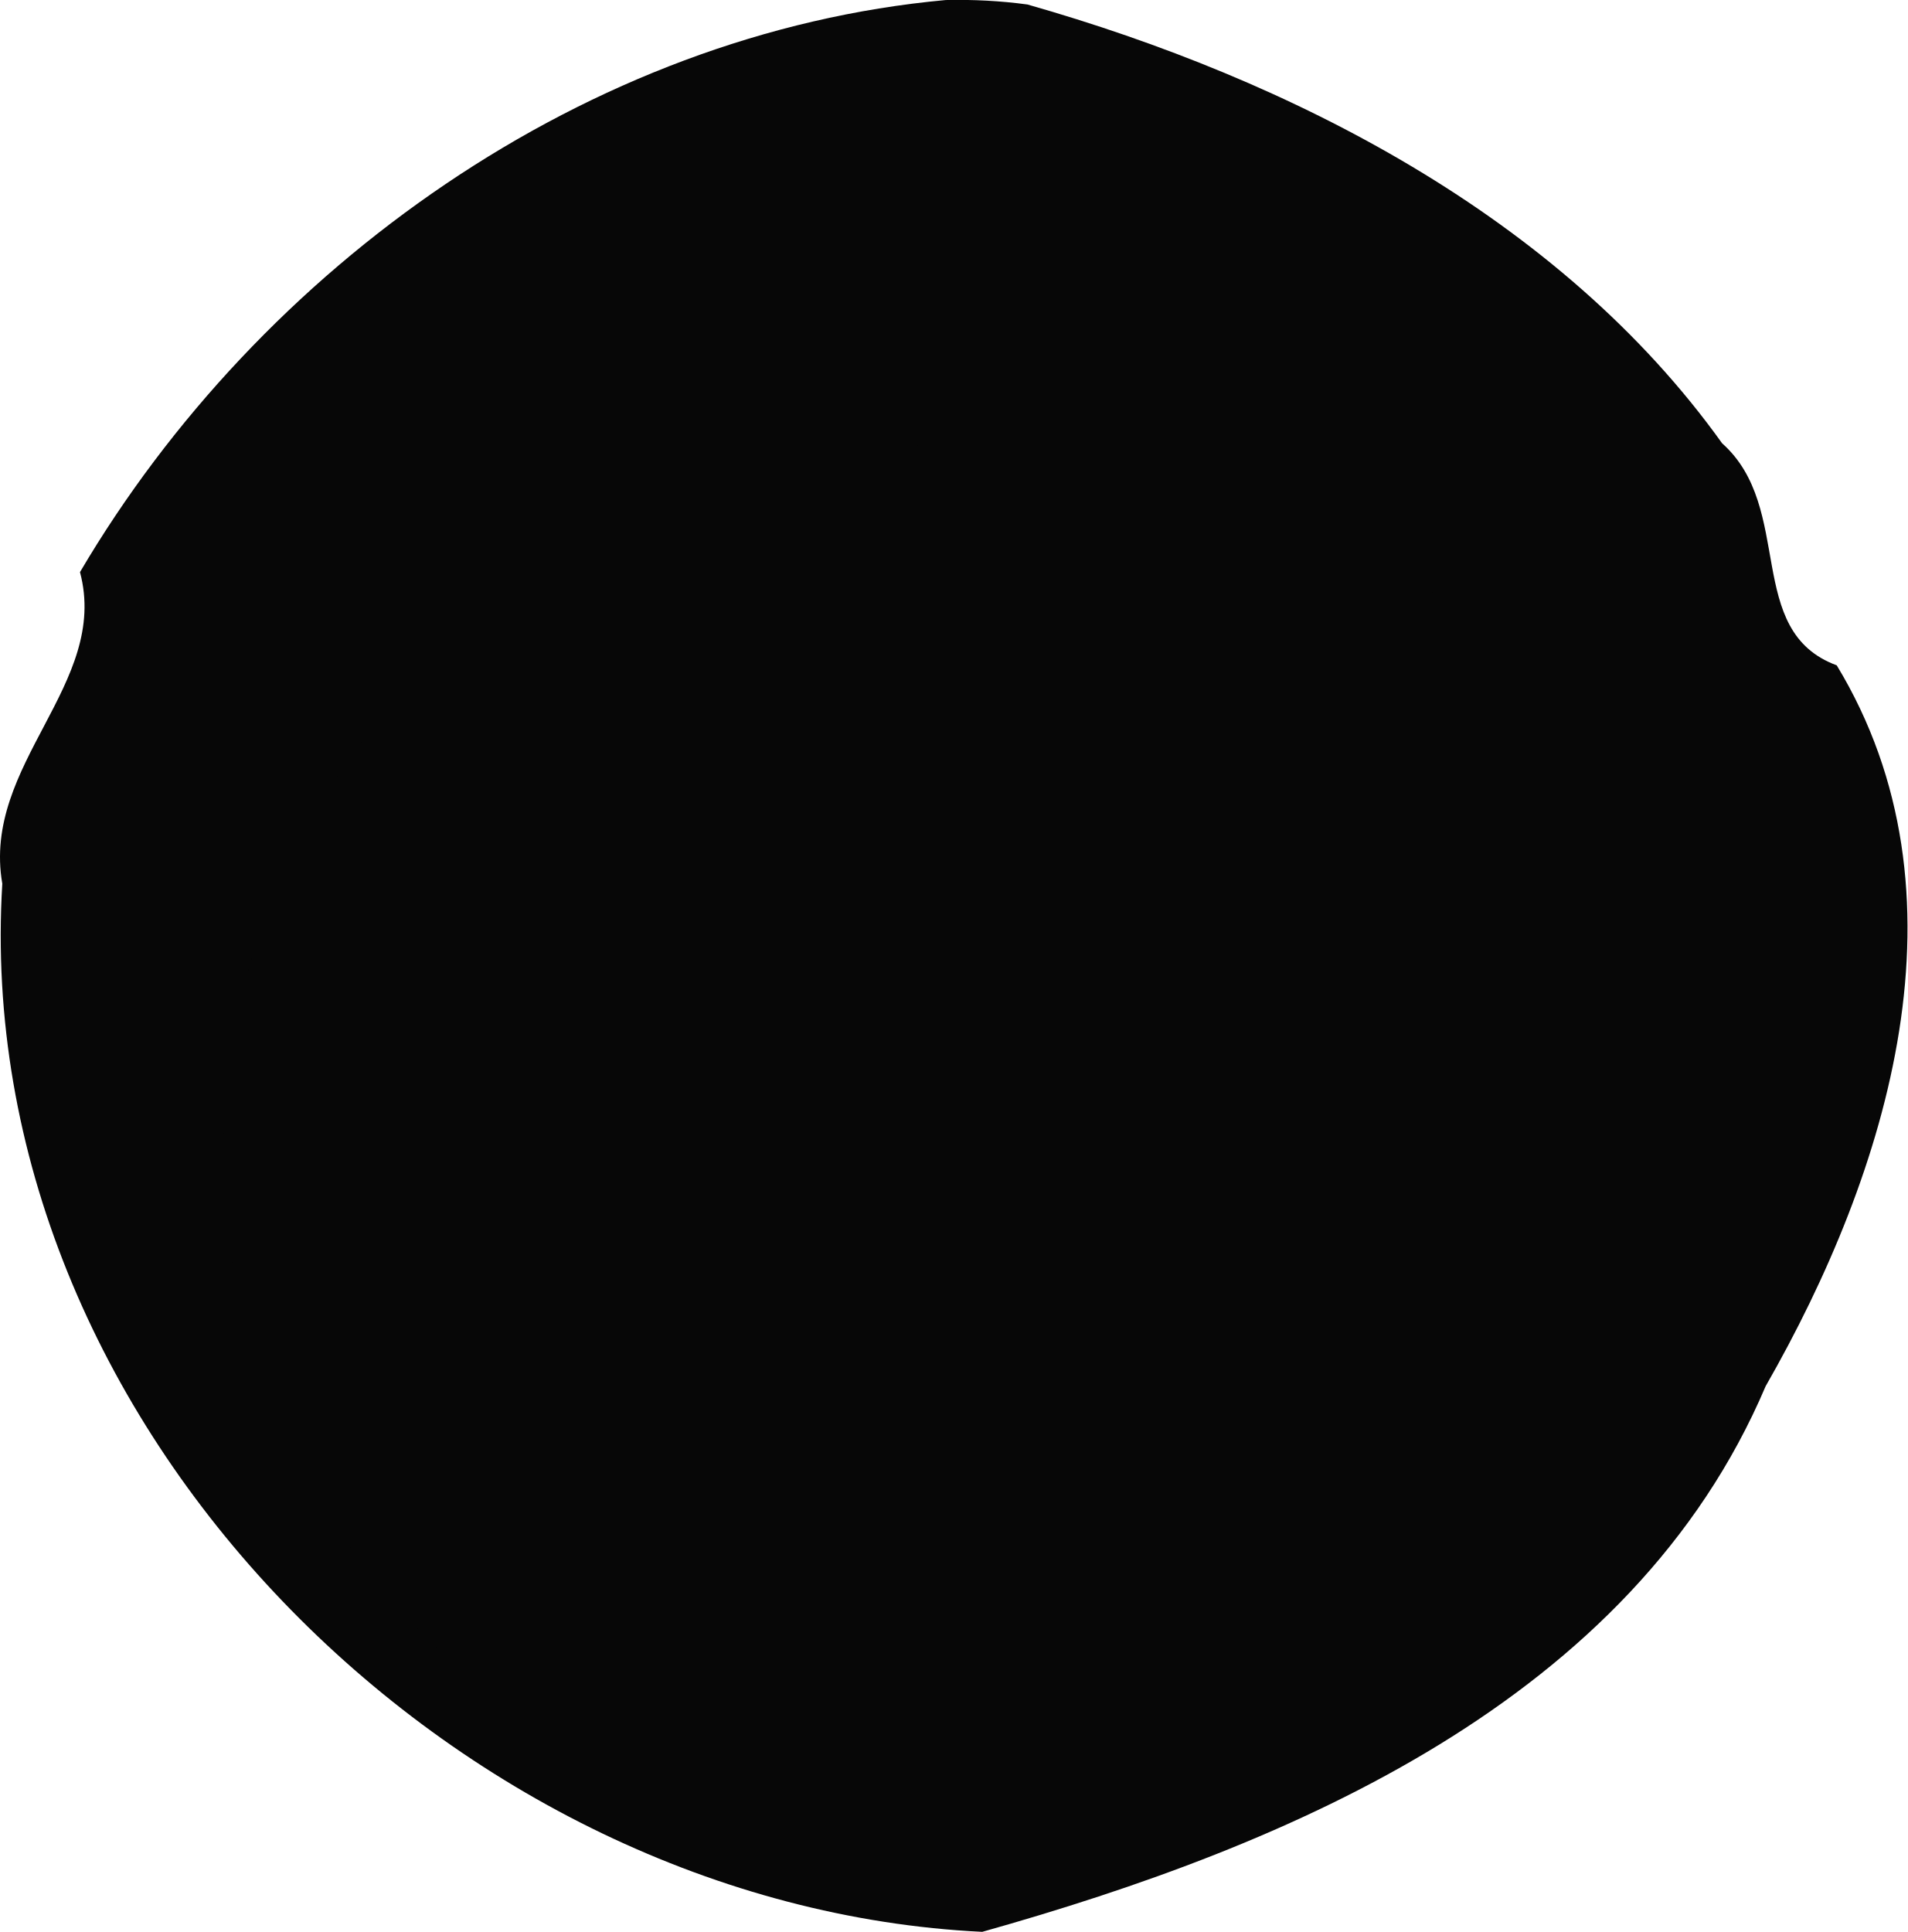
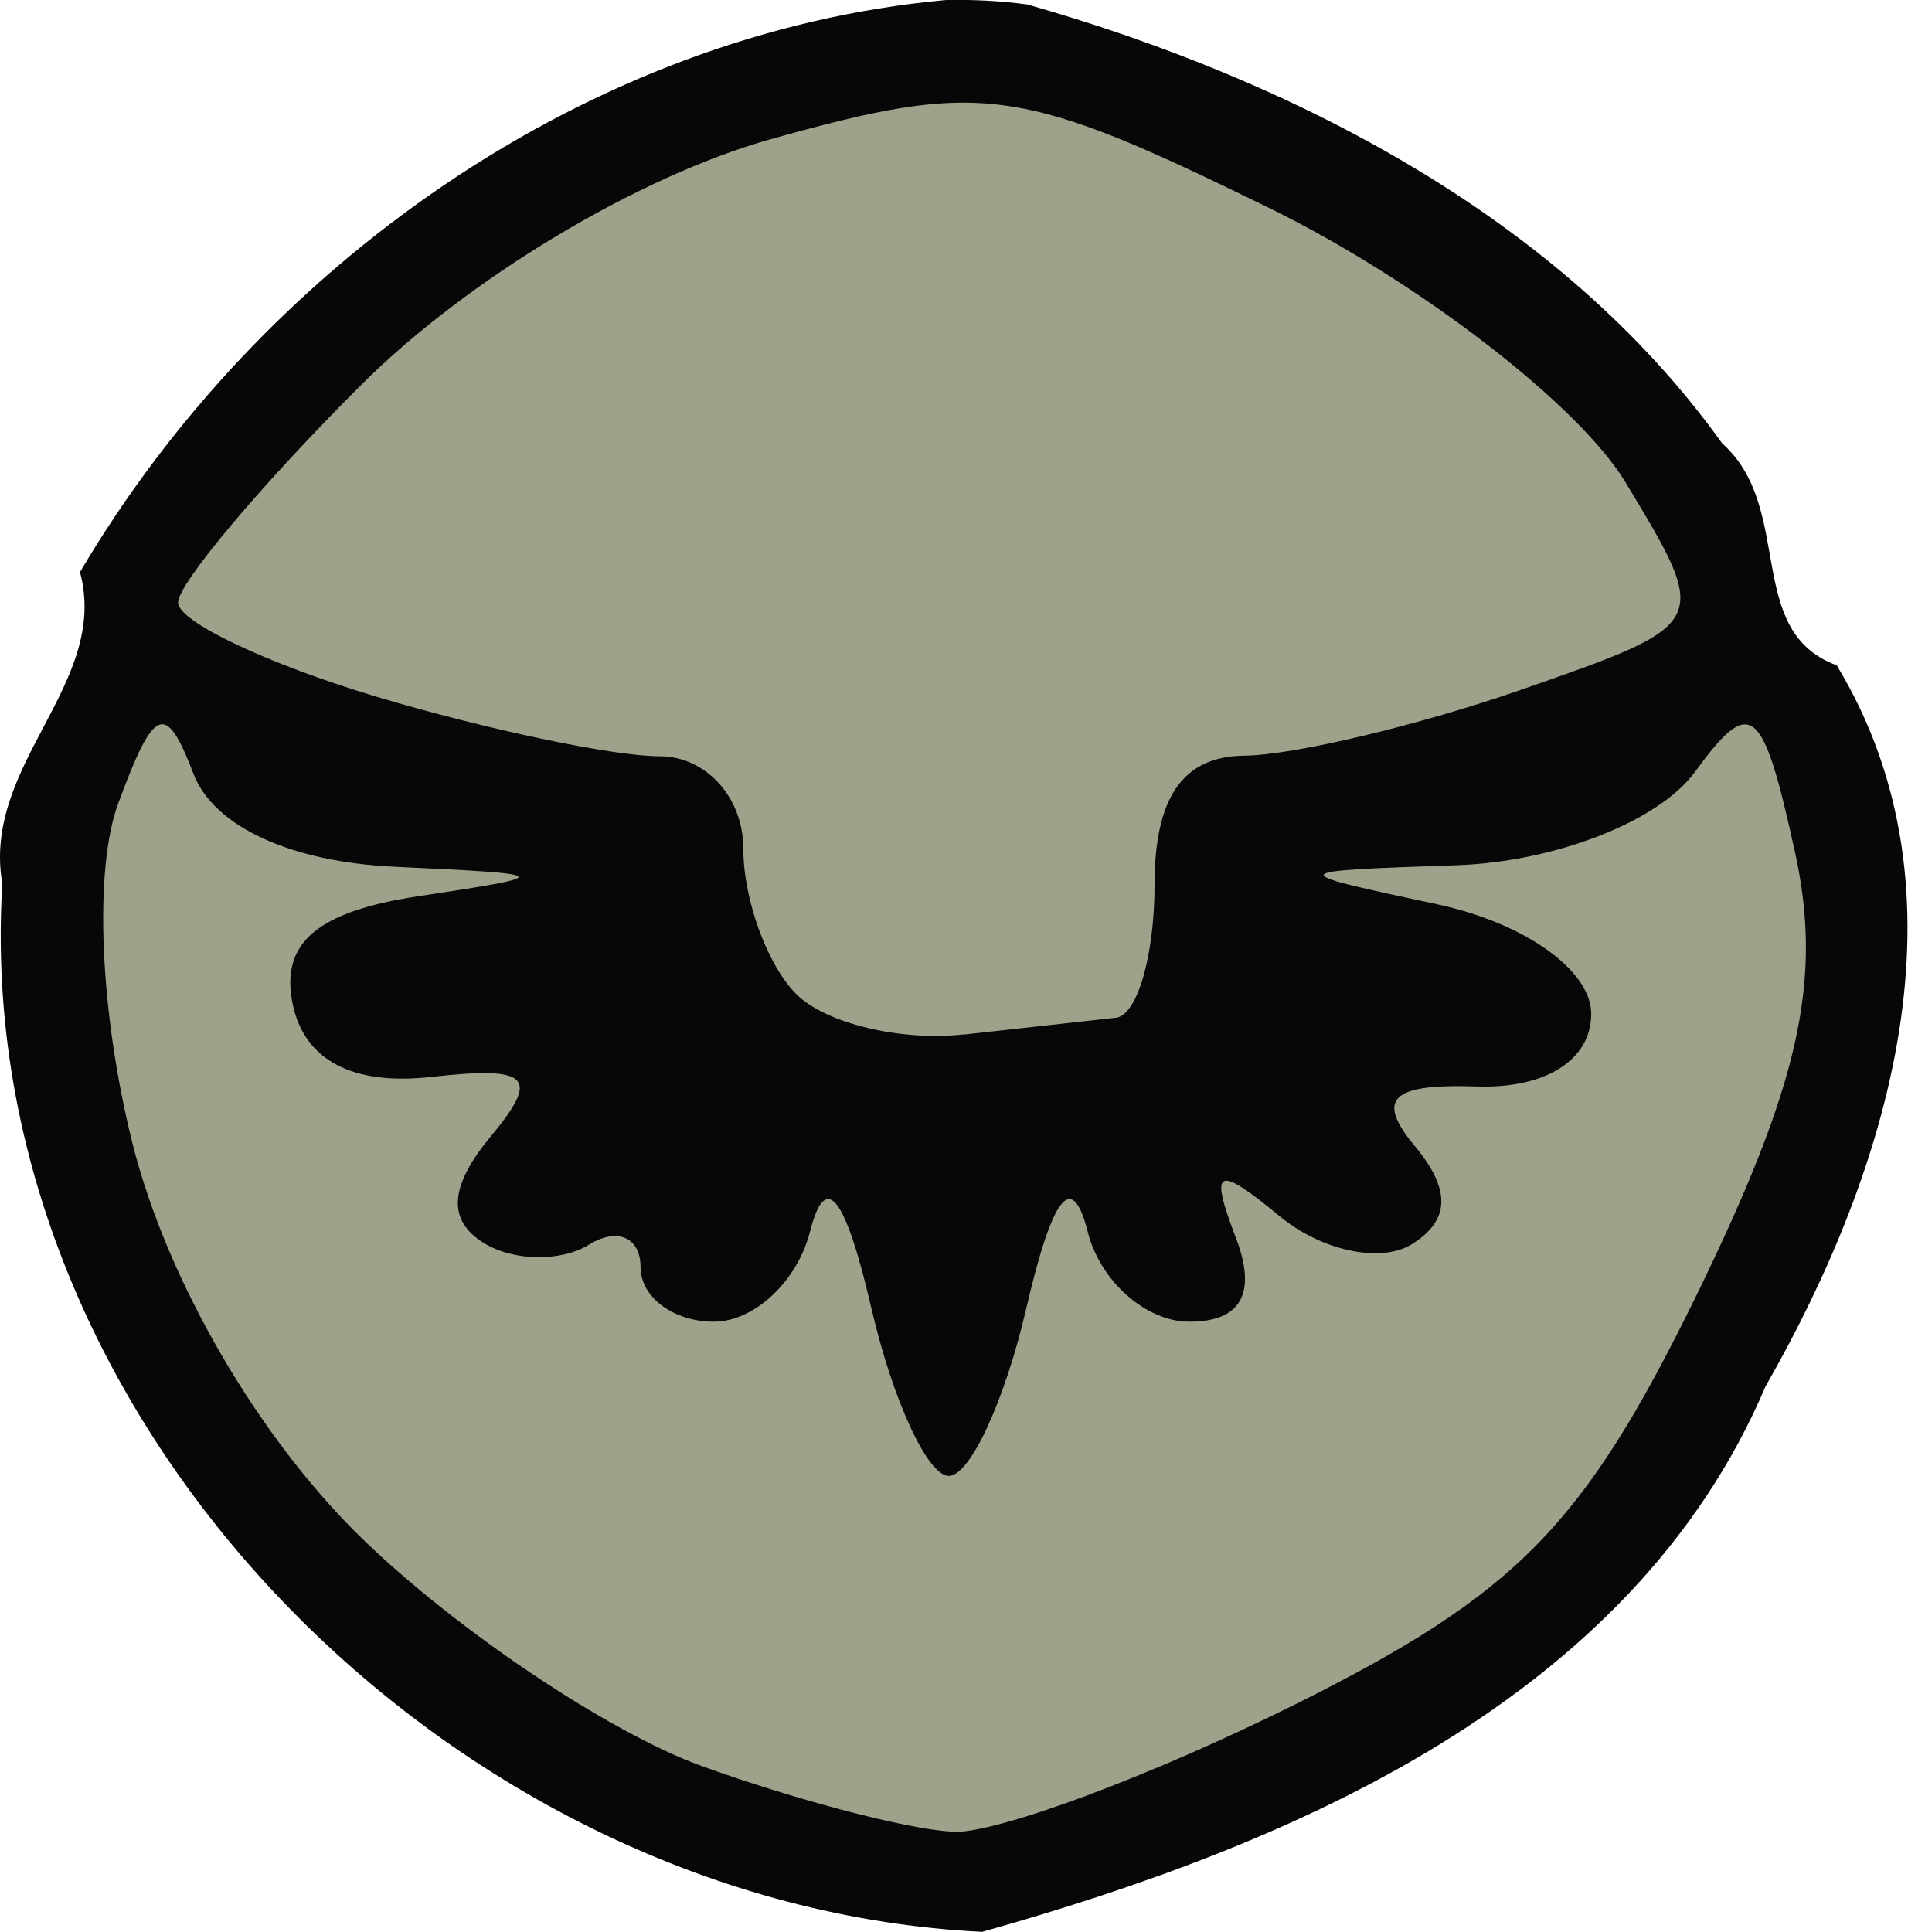
<svg xmlns="http://www.w3.org/2000/svg" width="9.819mm" height="9.946mm" viewBox="0 0 9.819 9.946" version="1.1" id="svg46">
  <defs id="defs40" />
  <g id="layer5" transform="translate(-350.2482,-34.06982)">
-     <path id="path614-2" style="display:inline;mix-blend-mode:darken;fill:#070707;fill-opacity:1;stroke:#9fa18b;stroke-width:0;stroke-linecap:round;stroke-linejoin:round;stroke-miterlimit:4;stroke-dasharray:none;stroke-opacity:1" d="m 355.117,34.07 c -1.846,0.169 -3.532,1.374 -4.457,2.945 0.154,0.578 -0.507,0.987 -0.4,1.604 -0.169,2.784 2.332,5.265 5.045,5.396 1.585,-0.446 3.343,-1.187 4.033,-2.809 0.633,-1.105 1.078,-2.536 0.366,-3.711 -0.48,-0.177 -0.214,-0.808 -0.59,-1.143 -0.837,-1.169 -2.222,-1.873 -3.576,-2.259 -0.139,-0.019 -0.28,-0.026 -0.42,-0.023 z m -1.816,4.389 c 0.489,-0.067 0.193,0.669 0.516,0.9 0.573,0.218 0.328,0.967 -0.077,0.656 -0.471,-0.013 -0.341,-0.87 -0.625,-0.948 0.374,-0.026 -0.388,-0.869 0.187,-0.608 z m 3.465,0.549 c 0.715,0.194 0.361,0.17 0.154,0.725 -0.36,-0.319 -1.219,0.457 -0.486,-0.098 0.37,-0.279 0.135,-0.952 0.398,-1.164 0.011,0.142 -0.047,0.366 -0.066,0.537 z m -1.51,0.994 c -0.287,0.655 -0.297,-0.529 0,0 z" />
+     <path id="path614-2" style="display:inline;mix-blend-mode:normal;fill:#070707;fill-opacity:1;stroke:#9fa18b;stroke-width:0;stroke-linecap:round;stroke-linejoin:round;stroke-miterlimit:4;stroke-dasharray:none;stroke-opacity:1" d="m 355.117,34.07 c -1.846,0.169 -3.532,1.374 -4.457,2.945 0.154,0.578 -0.507,0.987 -0.4,1.604 -0.169,2.784 2.332,5.265 5.045,5.396 1.585,-0.446 3.343,-1.187 4.033,-2.809 0.633,-1.105 1.078,-2.536 0.366,-3.711 -0.48,-0.177 -0.214,-0.808 -0.59,-1.143 -0.837,-1.169 -2.222,-1.873 -3.576,-2.259 -0.139,-0.019 -0.28,-0.026 -0.42,-0.023 z m -1.816,4.389 c 0.489,-0.067 0.193,0.669 0.516,0.9 0.573,0.218 0.328,0.967 -0.077,0.656 -0.471,-0.013 -0.341,-0.87 -0.625,-0.948 0.374,-0.026 -0.388,-0.869 0.187,-0.608 z m 3.465,0.549 c 0.715,0.194 0.361,0.17 0.154,0.725 -0.36,-0.319 -1.219,0.457 -0.486,-0.098 0.37,-0.279 0.135,-0.952 0.398,-1.164 0.011,0.142 -0.047,0.366 -0.066,0.537 z m -1.51,0.994 c -0.287,0.655 -0.297,-0.529 0,0 z" />
    <ellipse style="fill:#070707;fill-opacity:1;stroke:#9fa18b;stroke-width:0;stroke-linecap:round;stroke-linejoin:round;stroke-miterlimit:4;stroke-dasharray:none;stroke-opacity:1" id="path1679" cx="355.256" cy="40.002" rx="3.858" ry="3.649" />
  </g>
  <g id="layer1" style="display:inline" transform="translate(-350.2482,-34.06982)">
-     <path id="path614" style="mix-blend-mode:darken;fill:#9fa18b;fill-opacity:1;stroke:#9fa18b;stroke-width:0;stroke-linecap:round;stroke-linejoin:round;stroke-miterlimit:4;stroke-dasharray:none;stroke-opacity:1" d="m 355.148,43.499 c -0.226,-0.011 -0.805,-0.163 -1.286,-0.337 -0.481,-0.174 -1.272,-0.705 -1.757,-1.179 -0.532,-0.52 -0.998,-1.324 -1.174,-2.024 -0.169,-0.673 -0.201,-1.411 -0.074,-1.754 0.185,-0.501 0.245,-0.524 0.387,-0.152 0.105,0.272 0.499,0.454 1.037,0.479 0.823,0.038 0.83,0.045 0.125,0.151 -0.526,0.079 -0.716,0.241 -0.651,0.556 0.06,0.289 0.308,0.42 0.712,0.375 0.509,-0.057 0.564,-0.002 0.307,0.307 -0.213,0.257 -0.224,0.431 -0.035,0.548 0.153,0.094 0.397,0.098 0.542,0.008 0.146,-0.09 0.265,-0.037 0.265,0.117 0,0.154 0.17,0.28 0.377,0.28 0.208,0 0.43,-0.208 0.495,-0.463 0.08,-0.316 0.181,-0.189 0.317,0.397 0.11,0.473 0.289,0.86 0.398,0.86 0.109,0 0.288,-0.387 0.398,-0.86 0.136,-0.586 0.237,-0.713 0.317,-0.397 0.064,0.255 0.3,0.463 0.523,0.463 0.268,0 0.349,-0.148 0.239,-0.434 -0.137,-0.358 -0.098,-0.377 0.225,-0.11 0.215,0.179 0.521,0.244 0.68,0.146 0.199,-0.123 0.204,-0.281 0.017,-0.506 -0.203,-0.244 -0.122,-0.322 0.318,-0.307 0.355,0.012 0.59,-0.136 0.59,-0.374 0,-0.224 -0.343,-0.468 -0.794,-0.564 -0.794,-0.17 -0.794,-0.17 0.103,-0.201 0.507,-0.018 1.039,-0.226 1.224,-0.479 0.29,-0.397 0.349,-0.35 0.516,0.411 0.144,0.658 0.025,1.193 -0.507,2.282 -0.58,1.185 -0.924,1.536 -2.06,2.103 -0.75,0.374 -1.549,0.671 -1.776,0.66 z m 0.06,-4.104 c -0.323,0.036 -0.71,-0.057 -0.86,-0.207 -0.15,-0.15 -0.273,-0.487 -0.273,-0.749 0,-0.264 -0.192,-0.476 -0.432,-0.476 -0.238,0 -0.893,-0.138 -1.455,-0.306 -0.563,-0.169 -1.023,-0.387 -1.023,-0.485 0,-0.098 0.423,-0.601 0.94,-1.118 0.547,-0.547 1.43,-1.077 2.112,-1.268 1.084,-0.303 1.279,-0.276 2.566,0.355 0.766,0.376 1.591,1.011 1.833,1.411 0.44,0.728 0.44,0.728 -0.529,1.066 -0.533,0.186 -1.177,0.339 -1.432,0.342 -0.316,0.003 -0.463,0.213 -0.463,0.665 0,0.364 -0.089,0.671 -0.198,0.684 -0.109,0.012 -0.463,0.051 -0.786,0.087 z" />
+     <path id="path614" style="mix-blend-mode:normal;fill:#9fa18b;fill-opacity:1;stroke:#9fa18b;stroke-width:0;stroke-linecap:round;stroke-linejoin:round;stroke-miterlimit:4;stroke-dasharray:none;stroke-opacity:1" d="m 355.148,43.499 c -0.226,-0.011 -0.805,-0.163 -1.286,-0.337 -0.481,-0.174 -1.272,-0.705 -1.757,-1.179 -0.532,-0.52 -0.998,-1.324 -1.174,-2.024 -0.169,-0.673 -0.201,-1.411 -0.074,-1.754 0.185,-0.501 0.245,-0.524 0.387,-0.152 0.105,0.272 0.499,0.454 1.037,0.479 0.823,0.038 0.83,0.045 0.125,0.151 -0.526,0.079 -0.716,0.241 -0.651,0.556 0.06,0.289 0.308,0.42 0.712,0.375 0.509,-0.057 0.564,-0.002 0.307,0.307 -0.213,0.257 -0.224,0.431 -0.035,0.548 0.153,0.094 0.397,0.098 0.542,0.008 0.146,-0.09 0.265,-0.037 0.265,0.117 0,0.154 0.17,0.28 0.377,0.28 0.208,0 0.43,-0.208 0.495,-0.463 0.08,-0.316 0.181,-0.189 0.317,0.397 0.11,0.473 0.289,0.86 0.398,0.86 0.109,0 0.288,-0.387 0.398,-0.86 0.136,-0.586 0.237,-0.713 0.317,-0.397 0.064,0.255 0.3,0.463 0.523,0.463 0.268,0 0.349,-0.148 0.239,-0.434 -0.137,-0.358 -0.098,-0.377 0.225,-0.11 0.215,0.179 0.521,0.244 0.68,0.146 0.199,-0.123 0.204,-0.281 0.017,-0.506 -0.203,-0.244 -0.122,-0.322 0.318,-0.307 0.355,0.012 0.59,-0.136 0.59,-0.374 0,-0.224 -0.343,-0.468 -0.794,-0.564 -0.794,-0.17 -0.794,-0.17 0.103,-0.201 0.507,-0.018 1.039,-0.226 1.224,-0.479 0.29,-0.397 0.349,-0.35 0.516,0.411 0.144,0.658 0.025,1.193 -0.507,2.282 -0.58,1.185 -0.924,1.536 -2.06,2.103 -0.75,0.374 -1.549,0.671 -1.776,0.66 z m 0.06,-4.104 c -0.323,0.036 -0.71,-0.057 -0.86,-0.207 -0.15,-0.15 -0.273,-0.487 -0.273,-0.749 0,-0.264 -0.192,-0.476 -0.432,-0.476 -0.238,0 -0.893,-0.138 -1.455,-0.306 -0.563,-0.169 -1.023,-0.387 -1.023,-0.485 0,-0.098 0.423,-0.601 0.94,-1.118 0.547,-0.547 1.43,-1.077 2.112,-1.268 1.084,-0.303 1.279,-0.276 2.566,0.355 0.766,0.376 1.591,1.011 1.833,1.411 0.44,0.728 0.44,0.728 -0.529,1.066 -0.533,0.186 -1.177,0.339 -1.432,0.342 -0.316,0.003 -0.463,0.213 -0.463,0.665 0,0.364 -0.089,0.671 -0.198,0.684 -0.109,0.012 -0.463,0.051 -0.786,0.087 z" />
  </g>
</svg>
